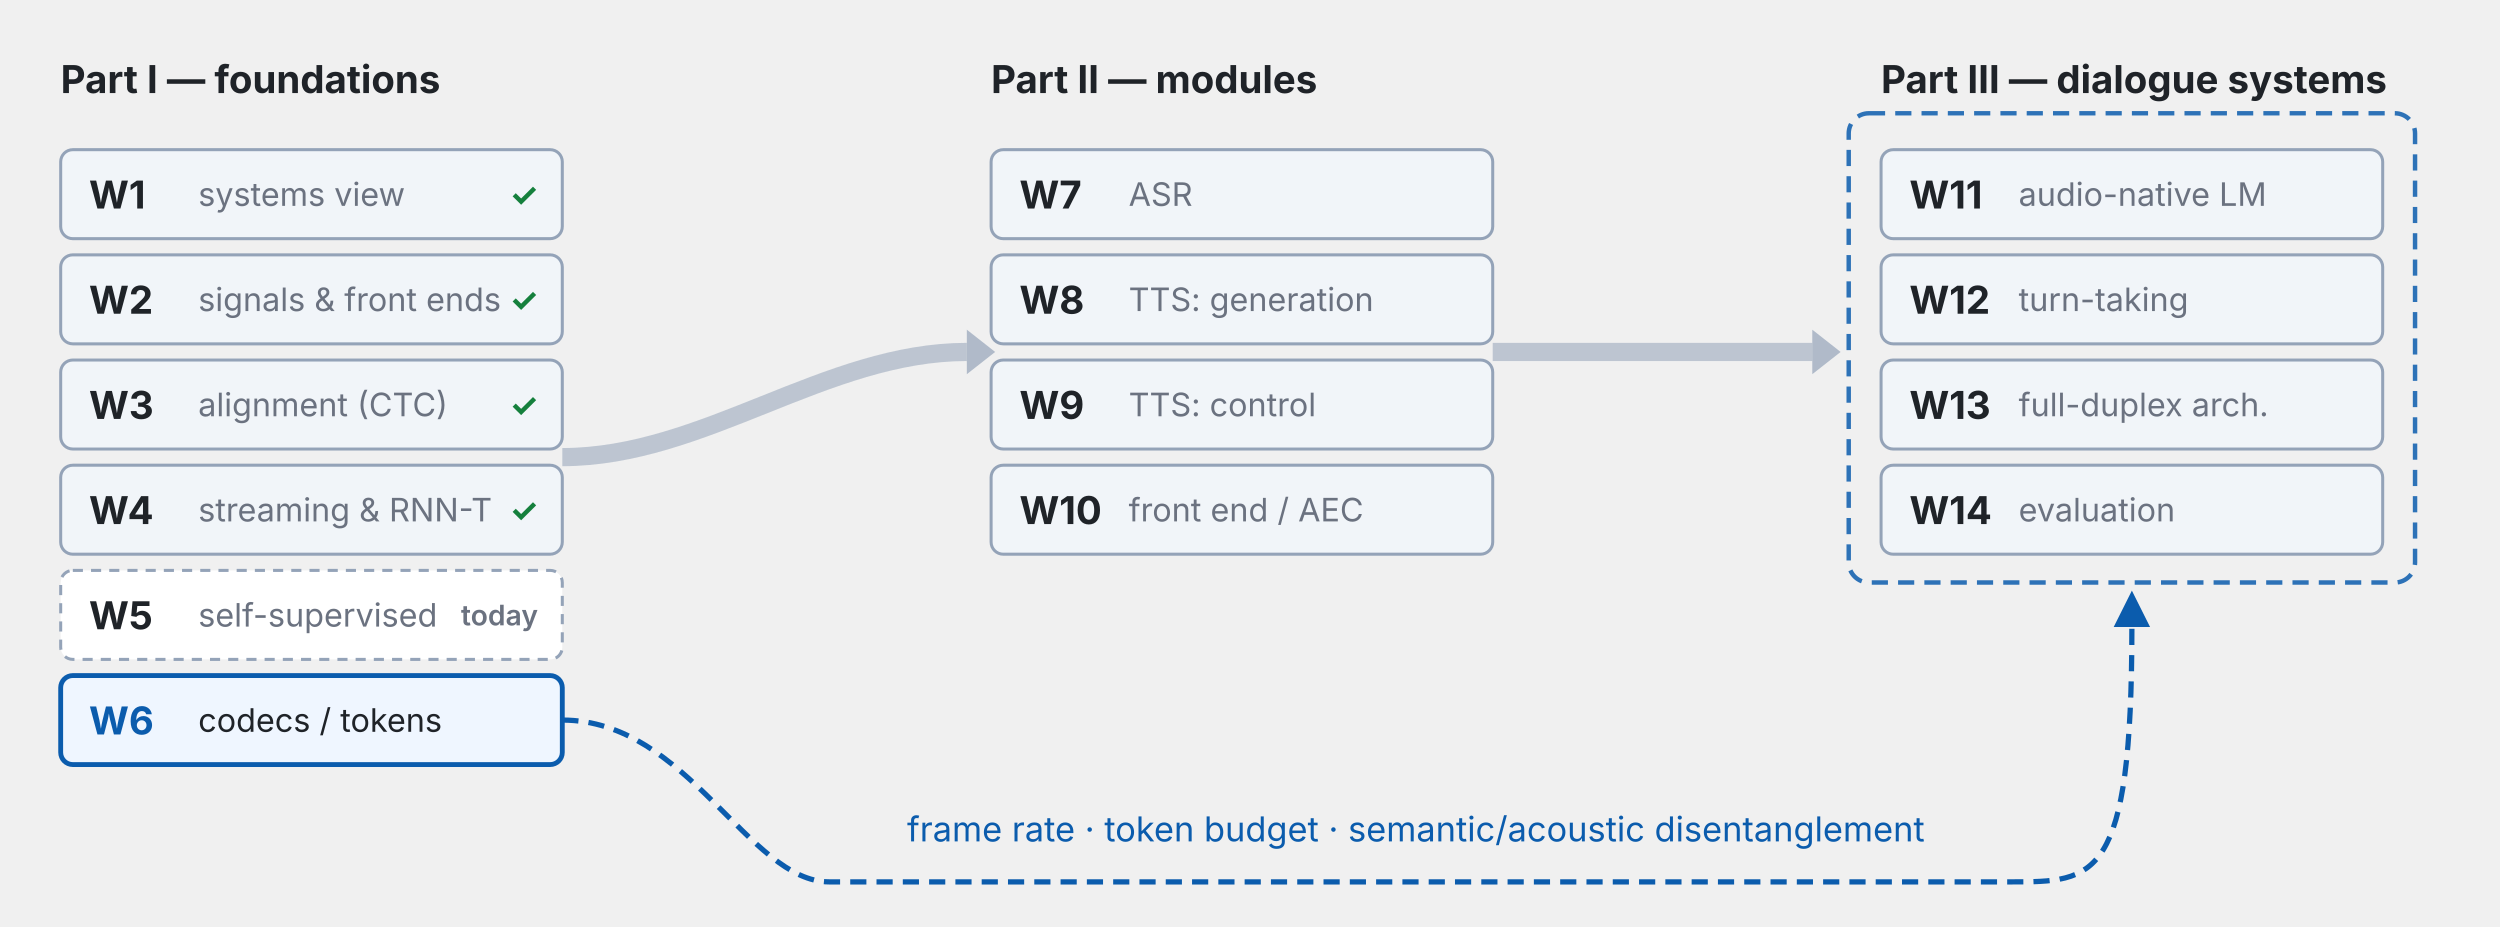
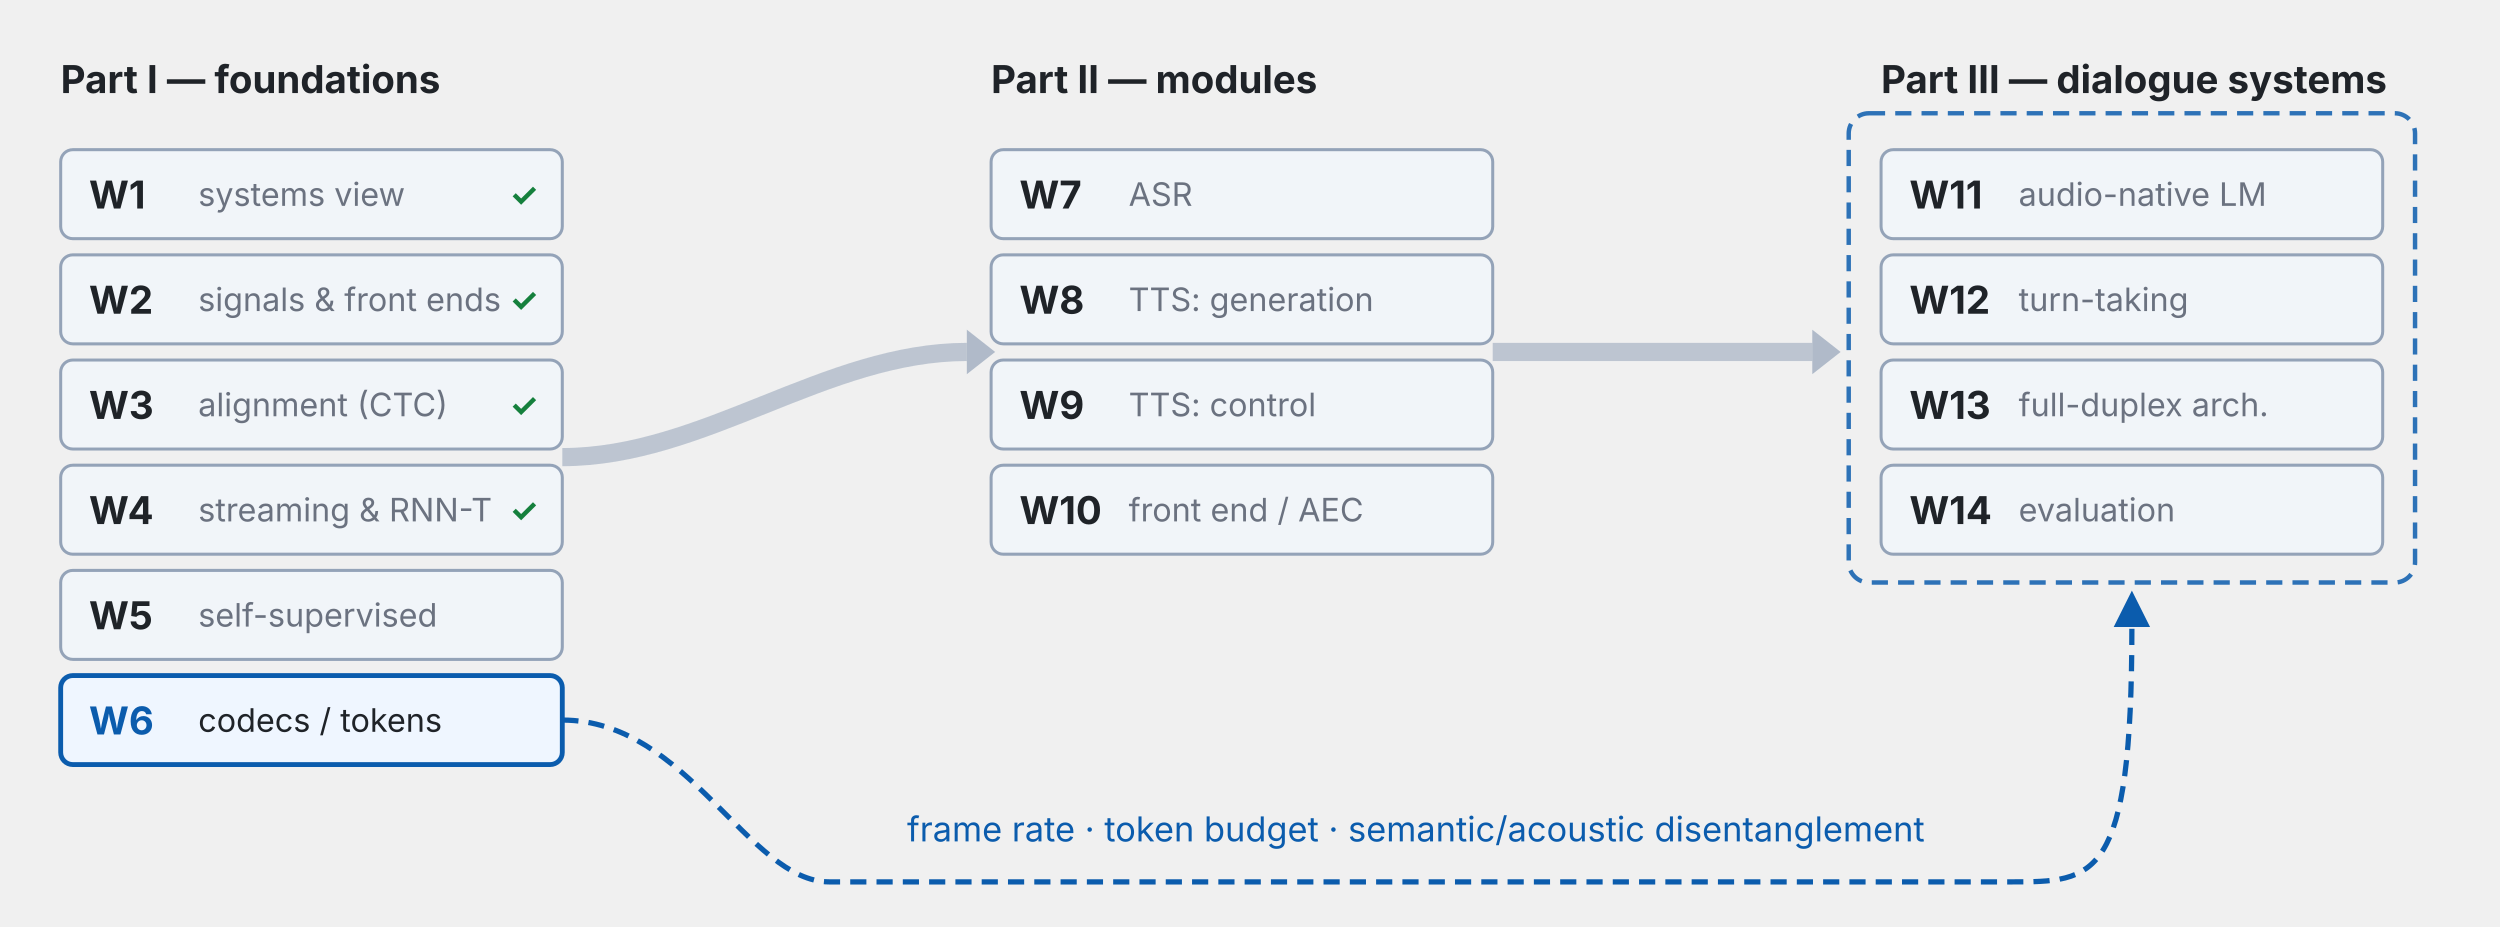
<svg xmlns="http://www.w3.org/2000/svg" viewBox="0 0 1236 458" width="100%" role="img" font-family="system-ui,-apple-system,Segoe UI,sans-serif">
  <text x="30" y="46" font-size="19" font-weight="700" fill="#1f2328">Part I — foundations</text>
  <rect x="30" y="74" width="248" height="44" rx="6" fill="#f1f5f9" stroke="#94a3b8" stroke-width="1.5" />
  <text x="44" y="96.0" font-size="19" font-weight="700" fill="#1f2328" dominant-baseline="middle">W1</text>
  <text x="98" y="96.0" font-size="16" fill="#6b7280" dominant-baseline="middle">systems view</text>
  <text x="266" y="96.0" font-size="16" font-weight="700" fill="#15803d" text-anchor="end" dominant-baseline="middle">✓</text>
  <rect x="30" y="126" width="248" height="44" rx="6" fill="#f1f5f9" stroke="#94a3b8" stroke-width="1.5" />
  <text x="44" y="148.0" font-size="19" font-weight="700" fill="#1f2328" dominant-baseline="middle">W2</text>
  <text x="98" y="148.0" font-size="16" fill="#6b7280" dominant-baseline="middle">signals &amp; front ends</text>
  <text x="266" y="148.0" font-size="16" font-weight="700" fill="#15803d" text-anchor="end" dominant-baseline="middle">✓</text>
  <rect x="30" y="178" width="248" height="44" rx="6" fill="#f1f5f9" stroke="#94a3b8" stroke-width="1.5" />
  <text x="44" y="200.0" font-size="19" font-weight="700" fill="#1f2328" dominant-baseline="middle">W3</text>
  <text x="98" y="200.0" font-size="16" fill="#6b7280" dominant-baseline="middle">alignment (CTC)</text>
  <text x="266" y="200.0" font-size="16" font-weight="700" fill="#15803d" text-anchor="end" dominant-baseline="middle">✓</text>
  <rect x="30" y="230" width="248" height="44" rx="6" fill="#f1f5f9" stroke="#94a3b8" stroke-width="1.5" />
  <text x="44" y="252.0" font-size="19" font-weight="700" fill="#1f2328" dominant-baseline="middle">W4</text>
  <text x="98" y="252.0" font-size="16" fill="#6b7280" dominant-baseline="middle">streaming &amp; RNN-T</text>
  <text x="266" y="252.0" font-size="16" font-weight="700" fill="#15803d" text-anchor="end" dominant-baseline="middle">✓</text>
-   <rect x="30" y="282" width="248" height="44" rx="6" fill="#ffffff" stroke="#94a3b8" stroke-width="1.5" stroke-dasharray="5 4" />
+   <rect x="30" y="282" width="248" height="44" rx="6" fill="#f1f5f9" stroke="#94a3b8" stroke-width="1.5" />
  <text x="44" y="304.0" font-size="19" font-weight="700" fill="#1f2328" dominant-baseline="middle">W5</text>
  <text x="98" y="304.0" font-size="16" fill="#6b7280" dominant-baseline="middle">self-supervised</text>
-   <text x="266" y="304.0" font-size="14" font-weight="600" fill="#6b7280" text-anchor="end" dominant-baseline="middle">today</text>
  <rect x="30" y="334" width="248" height="44" rx="6" fill="#eff6ff" stroke="#0b5cad" stroke-width="2.4" />
  <text x="44" y="356.0" font-size="19" font-weight="700" fill="#0b5cad" dominant-baseline="middle">W6</text>
  <text x="98" y="356.0" font-size="16" fill="#1f2328" dominant-baseline="middle">codecs / tokens</text>
  <text x="490" y="46" font-size="19" font-weight="700" fill="#1f2328">Part II — modules</text>
  <rect x="490" y="74" width="248" height="44" rx="6" fill="#f1f5f9" stroke="#94a3b8" stroke-width="1.5" />
  <text x="504" y="96.0" font-size="19" font-weight="700" fill="#1f2328" dominant-baseline="middle">W7</text>
  <text x="558" y="96.0" font-size="16" fill="#6b7280" dominant-baseline="middle">ASR</text>
  <rect x="490" y="126" width="248" height="44" rx="6" fill="#f1f5f9" stroke="#94a3b8" stroke-width="1.5" />
  <text x="504" y="148.0" font-size="19" font-weight="700" fill="#1f2328" dominant-baseline="middle">W8</text>
  <text x="558" y="148.0" font-size="16" fill="#6b7280" dominant-baseline="middle">TTS: generation</text>
  <rect x="490" y="178" width="248" height="44" rx="6" fill="#f1f5f9" stroke="#94a3b8" stroke-width="1.5" />
  <text x="504" y="200.0" font-size="19" font-weight="700" fill="#1f2328" dominant-baseline="middle">W9</text>
  <text x="558" y="200.0" font-size="16" fill="#6b7280" dominant-baseline="middle">TTS: control</text>
  <rect x="490" y="230" width="248" height="44" rx="6" fill="#f1f5f9" stroke="#94a3b8" stroke-width="1.5" />
  <text x="504" y="252.0" font-size="19" font-weight="700" fill="#1f2328" dominant-baseline="middle">W10</text>
  <text x="558" y="252.0" font-size="16" fill="#6b7280" dominant-baseline="middle">front end / AEC</text>
  <text x="930" y="46" font-size="19" font-weight="700" fill="#1f2328">Part III — dialogue systems</text>
  <rect x="930" y="74" width="248" height="44" rx="6" fill="#f1f5f9" stroke="#94a3b8" stroke-width="1.5" />
  <text x="944" y="96.0" font-size="19" font-weight="700" fill="#1f2328" dominant-baseline="middle">W11</text>
  <text x="998" y="96.0" font-size="16" fill="#6b7280" dominant-baseline="middle">audio-native LM</text>
  <rect x="930" y="126" width="248" height="44" rx="6" fill="#f1f5f9" stroke="#94a3b8" stroke-width="1.5" />
  <text x="944" y="148.0" font-size="19" font-weight="700" fill="#1f2328" dominant-baseline="middle">W12</text>
  <text x="998" y="148.0" font-size="16" fill="#6b7280" dominant-baseline="middle">turn-taking</text>
  <rect x="930" y="178" width="248" height="44" rx="6" fill="#f1f5f9" stroke="#94a3b8" stroke-width="1.5" />
  <text x="944" y="200.0" font-size="19" font-weight="700" fill="#1f2328" dominant-baseline="middle">W13</text>
  <text x="998" y="200.0" font-size="16" fill="#6b7280" dominant-baseline="middle">full-duplex arch.</text>
  <rect x="930" y="230" width="248" height="44" rx="6" fill="#f1f5f9" stroke="#94a3b8" stroke-width="1.5" />
  <text x="944" y="252.0" font-size="19" font-weight="700" fill="#1f2328" dominant-baseline="middle">W14</text>
  <text x="998" y="252.0" font-size="16" fill="#6b7280" dominant-baseline="middle">evaluation</text>
  <path d="M 278 226.0 C 348 226.0, 408 174.0, 478 174.0" fill="none" stroke="#94a3b8" stroke-width="9" opacity=".55" />
  <polygon points="478,163.0 492,174.0 478,185.0" fill="#94a3b8" opacity=".7" />
  <path d="M 738 174.0 C 808 174.0, 826 174.0, 896 174.0" fill="none" stroke="#94a3b8" stroke-width="9" opacity=".55" />
  <polygon points="896,163.0 910,174.0 896,185.0" fill="#94a3b8" opacity=".7" />
  <rect x="914" y="56" width="280" height="232" rx="10" fill="none" stroke="#0b5cad" stroke-width="2.2" stroke-dasharray="8 5" opacity=".85" />
  <path d="M 278 356.0 C 340 356.0, 370 436, 410 436 H 994.0 C 1036.0 436, 1054.0 436, 1054.0 310" fill="none" stroke="#0b5cad" stroke-width="2.6" stroke-dasharray="8 5" />
  <polygon points="1045.0,310 1054.0,292 1063.0,310" fill="#0b5cad" />
  <text x="700.0" y="416.0" font-size="17" fill="#0b5cad" text-anchor="middle">frame rate · token budget · semantic/acoustic disentanglement</text>
</svg>
